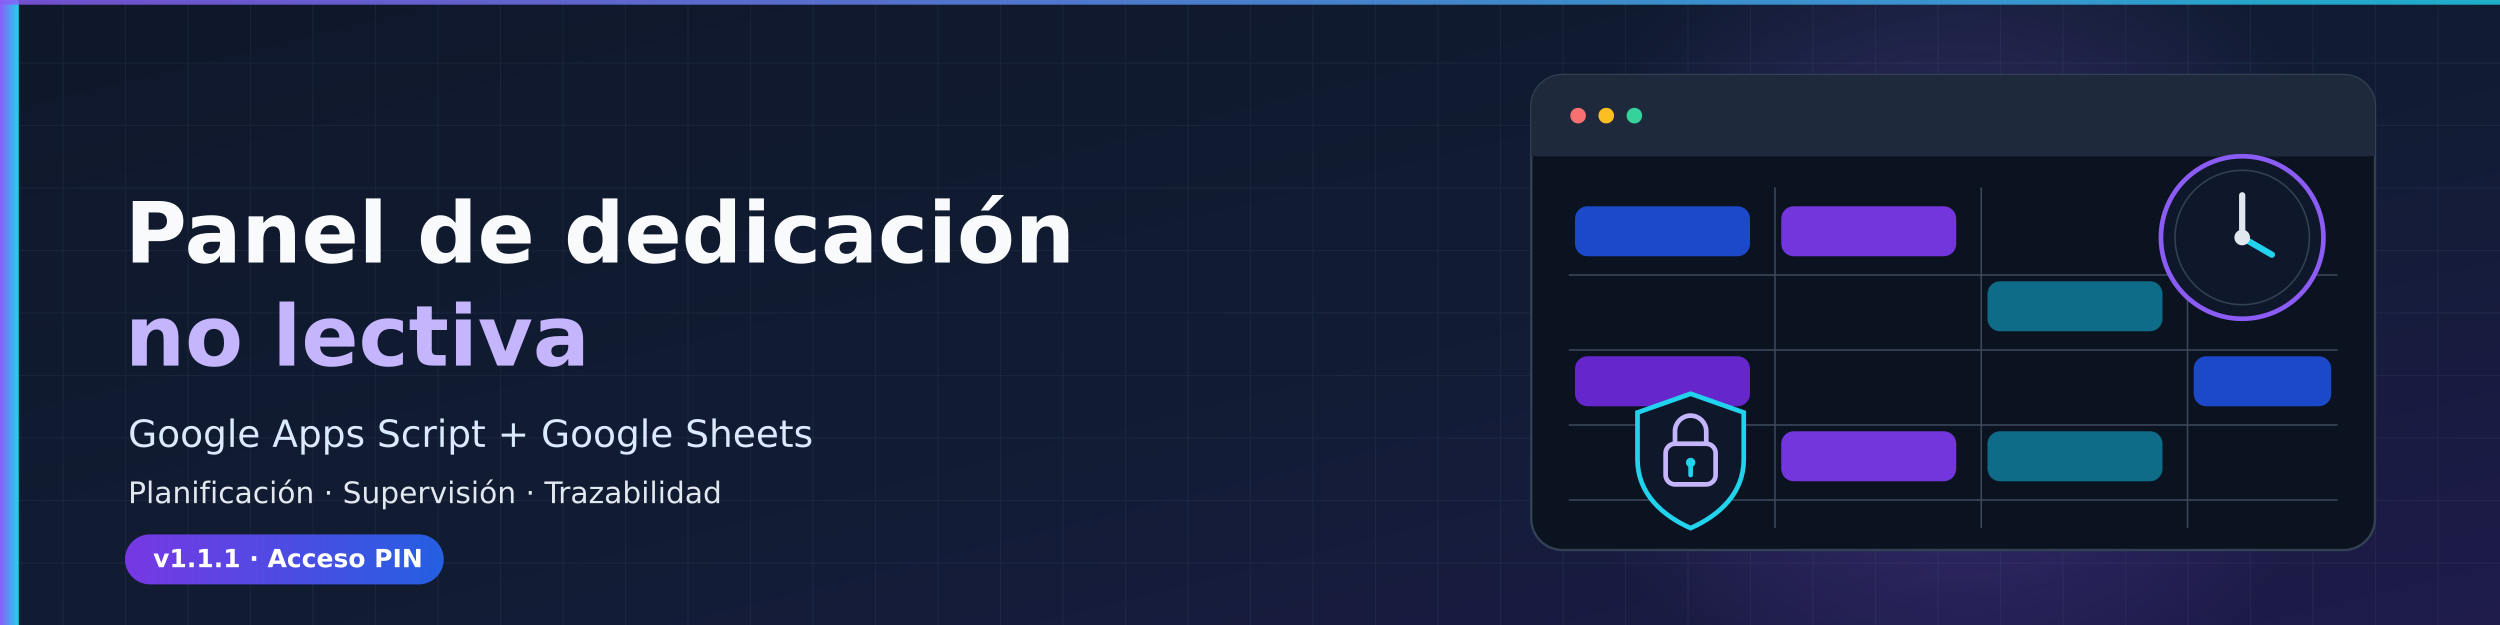
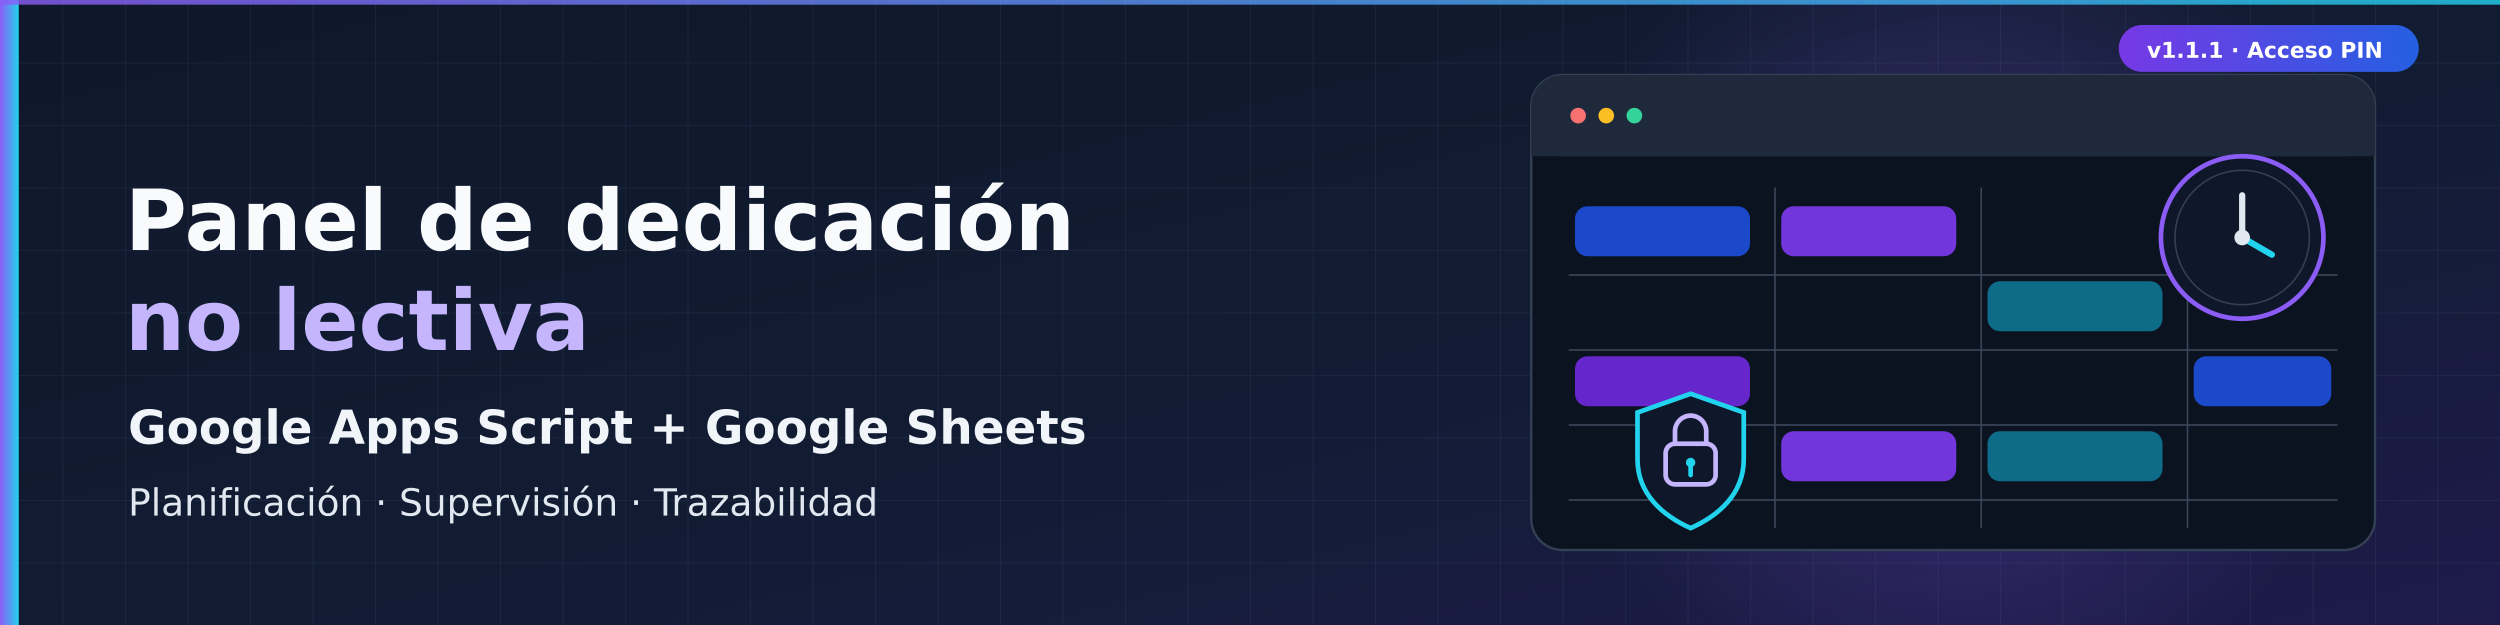
<svg xmlns="http://www.w3.org/2000/svg" width="1600" height="400" viewBox="0 0 1600 400" role="img" aria-label="Panel de dedicación no lectiva">
  <defs>
    <linearGradient id="bg" x1="0" y1="0" x2="1" y2="1">
      <stop offset="0" stop-color="#0f172a" />
      <stop offset="0.55" stop-color="#111c33" />
      <stop offset="1" stop-color="#1e1b4b" />
    </linearGradient>
    <linearGradient id="accent" x1="0" y1="0" x2="1" y2="0">
      <stop offset="0" stop-color="#8b5cf6" />
      <stop offset="1" stop-color="#22d3ee" />
    </linearGradient>
    <linearGradient id="pill" x1="0" y1="0" x2="1" y2="0">
      <stop offset="0" stop-color="#7c3aed" />
      <stop offset="1" stop-color="#2563eb" />
    </linearGradient>
    <radialGradient id="glow" cx="50%" cy="50%" r="50%">
      <stop offset="0" stop-color="#8b5cf6" stop-opacity="0.35" />
      <stop offset="1" stop-color="#8b5cf6" stop-opacity="0" />
    </radialGradient>
    <pattern id="grid" width="40" height="40" patternUnits="userSpaceOnUse">
      <path d="M 40 0 L 0 0 0 40" fill="none" stroke="#94a3b8" stroke-width="1" opacity="0.10" />
    </pattern>
  </defs>
  <rect width="1600" height="400" fill="url(#bg)" />
  <rect width="1600" height="400" fill="url(#grid)" />
  <rect x="0" y="0" width="12" height="400" fill="url(#accent)" />
  <rect x="0" y="0" width="1600" height="3" fill="url(#accent)" opacity="0.8" />
  <circle cx="1250" cy="200" r="270" fill="url(#glow)" />
-   <text x="80" y="168" font-family="DejaVu Sans, Liberation Sans, sans-serif" font-size="54" font-weight="700" fill="#f8fafc">Panel de dedicación</text>
-   <text x="80" y="234" font-family="DejaVu Sans, Liberation Sans, sans-serif" font-size="54" font-weight="700" fill="#c4b5fd">no lectiva</text>
-   <text x="82" y="286" font-family="DejaVu Sans, Liberation Sans, sans-serif" font-size="24" fill="#dbeafe">Google Apps Script + Google Sheets</text>
-   <text x="82" y="322" font-family="DejaVu Sans, Liberation Sans, sans-serif" font-size="19" fill="#e2e8f0">Planificación · Supervisión · Trazabilidad</text>
+   <text x="80" y="160" font-family="DejaVu Sans, Liberation Sans, sans-serif" font-size="54" font-weight="700" fill="#f8fafc">Panel de dedicación</text>
+   <text x="80" y="224" font-family="DejaVu Sans, Liberation Sans, sans-serif" font-size="54" font-weight="700" fill="#c4b5fd">no lectiva</text>
+   <text x="82" y="284" font-family="DejaVu Sans, Liberation Sans, sans-serif" font-size="30" font-weight="600" fill="#f1f5f9">Google Apps Script + Google Sheets</text>
+   <text x="82" y="330" font-family="DejaVu Sans, Liberation Sans, sans-serif" font-size="24" fill="#e2e8f0">Planificación · Supervisión · Trazabilidad</text>
  <g transform="translate(980, 48)">
    <rect x="0" y="0" width="540" height="304" rx="20" fill="#0b1220" stroke="#334155" stroke-width="1.5" />
    <rect x="0" y="0" width="540" height="52" rx="20" fill="#1e293b" />
    <rect x="0" y="32" width="540" height="20" fill="#1e293b" />
    <circle cx="30" cy="26" r="5" fill="#f87171" />
    <circle cx="48" cy="26" r="5" fill="#fbbf24" />
    <circle cx="66" cy="26" r="5" fill="#34d399" />
    <g opacity="0.55" stroke="#64748b" stroke-width="1">
      <line x1="24" y1="128" x2="516" y2="128" />
      <line x1="24" y1="176" x2="516" y2="176" />
      <line x1="24" y1="224" x2="516" y2="224" />
      <line x1="24" y1="272" x2="516" y2="272" />
      <line x1="156" y1="72" x2="156" y2="290" />
      <line x1="288" y1="72" x2="288" y2="290" />
      <line x1="420" y1="72" x2="420" y2="290" />
    </g>
    <rect x="28" y="84" width="112" height="32" rx="8" fill="#1d4ed8" opacity="0.92" />
    <rect x="160" y="84" width="112" height="32" rx="8" fill="#7c3aed" opacity="0.92" />
    <rect x="292" y="132" width="112" height="32" rx="8" fill="#0e7490" opacity="0.92" />
    <rect x="28" y="180" width="112" height="32" rx="8" fill="#6d28d9" opacity="0.92" />
    <rect x="424" y="180" width="88" height="32" rx="8" fill="#1d4ed8" opacity="0.92" />
    <rect x="160" y="228" width="112" height="32" rx="8" fill="#7c3aed" opacity="0.92" />
    <rect x="292" y="228" width="112" height="32" rx="8" fill="#0e7490" opacity="0.92" />
    <g transform="translate(455, 104)">
      <circle r="52" fill="#0f172a" stroke="#8b5cf6" stroke-width="3" />
      <circle r="43" fill="none" stroke="#334155" stroke-width="1" />
      <line x1="0" y1="0" x2="0" y2="-27" stroke="#e2e8f0" stroke-width="4" stroke-linecap="round" />
      <line x1="0" y1="0" x2="19" y2="11" stroke="#22d3ee" stroke-width="4" stroke-linecap="round" />
      <circle r="5" fill="#e2e8f0" />
    </g>
    <g transform="translate(102, 238)">
      <path d="M0,-34 L34,-22 L34,8 C34,30 18,44 0,52 C-18,44 -34,30 -34,8 L-34,-22 Z" fill="#0f172a" stroke="#22d3ee" stroke-width="3" />
      <rect x="-16" y="-2" width="32" height="26" rx="6" fill="#0f172a" stroke="#c4b5fd" stroke-width="3" />
      <path d="M-10,-2 v-8 a10,10 0 0 1 20,0 v8" fill="none" stroke="#c4b5fd" stroke-width="3" />
      <circle cx="0" cy="10" r="3" fill="#22d3ee" />
      <line x1="0" y1="13" x2="0" y2="18" stroke="#22d3ee" stroke-width="3" stroke-linecap="round" />
    </g>
  </g>
-   <rect x="80" y="342" width="204" height="32" rx="16" fill="url(#pill)" opacity="0.95" />
-   <text x="98" y="363" font-family="DejaVu Sans, Liberation Sans, sans-serif" font-size="16" font-weight="700" fill="#ffffff">v1.1.1 · Acceso PIN</text>
+   <rect x="1356" y="16" width="192" height="30" rx="15" fill="url(#pill)" opacity="0.95" />
+   <text x="1374" y="37" font-family="DejaVu Sans, Liberation Sans, sans-serif" font-size="14" font-weight="700" fill="#ffffff">v1.1.1 · Acceso PIN</text>
</svg>
